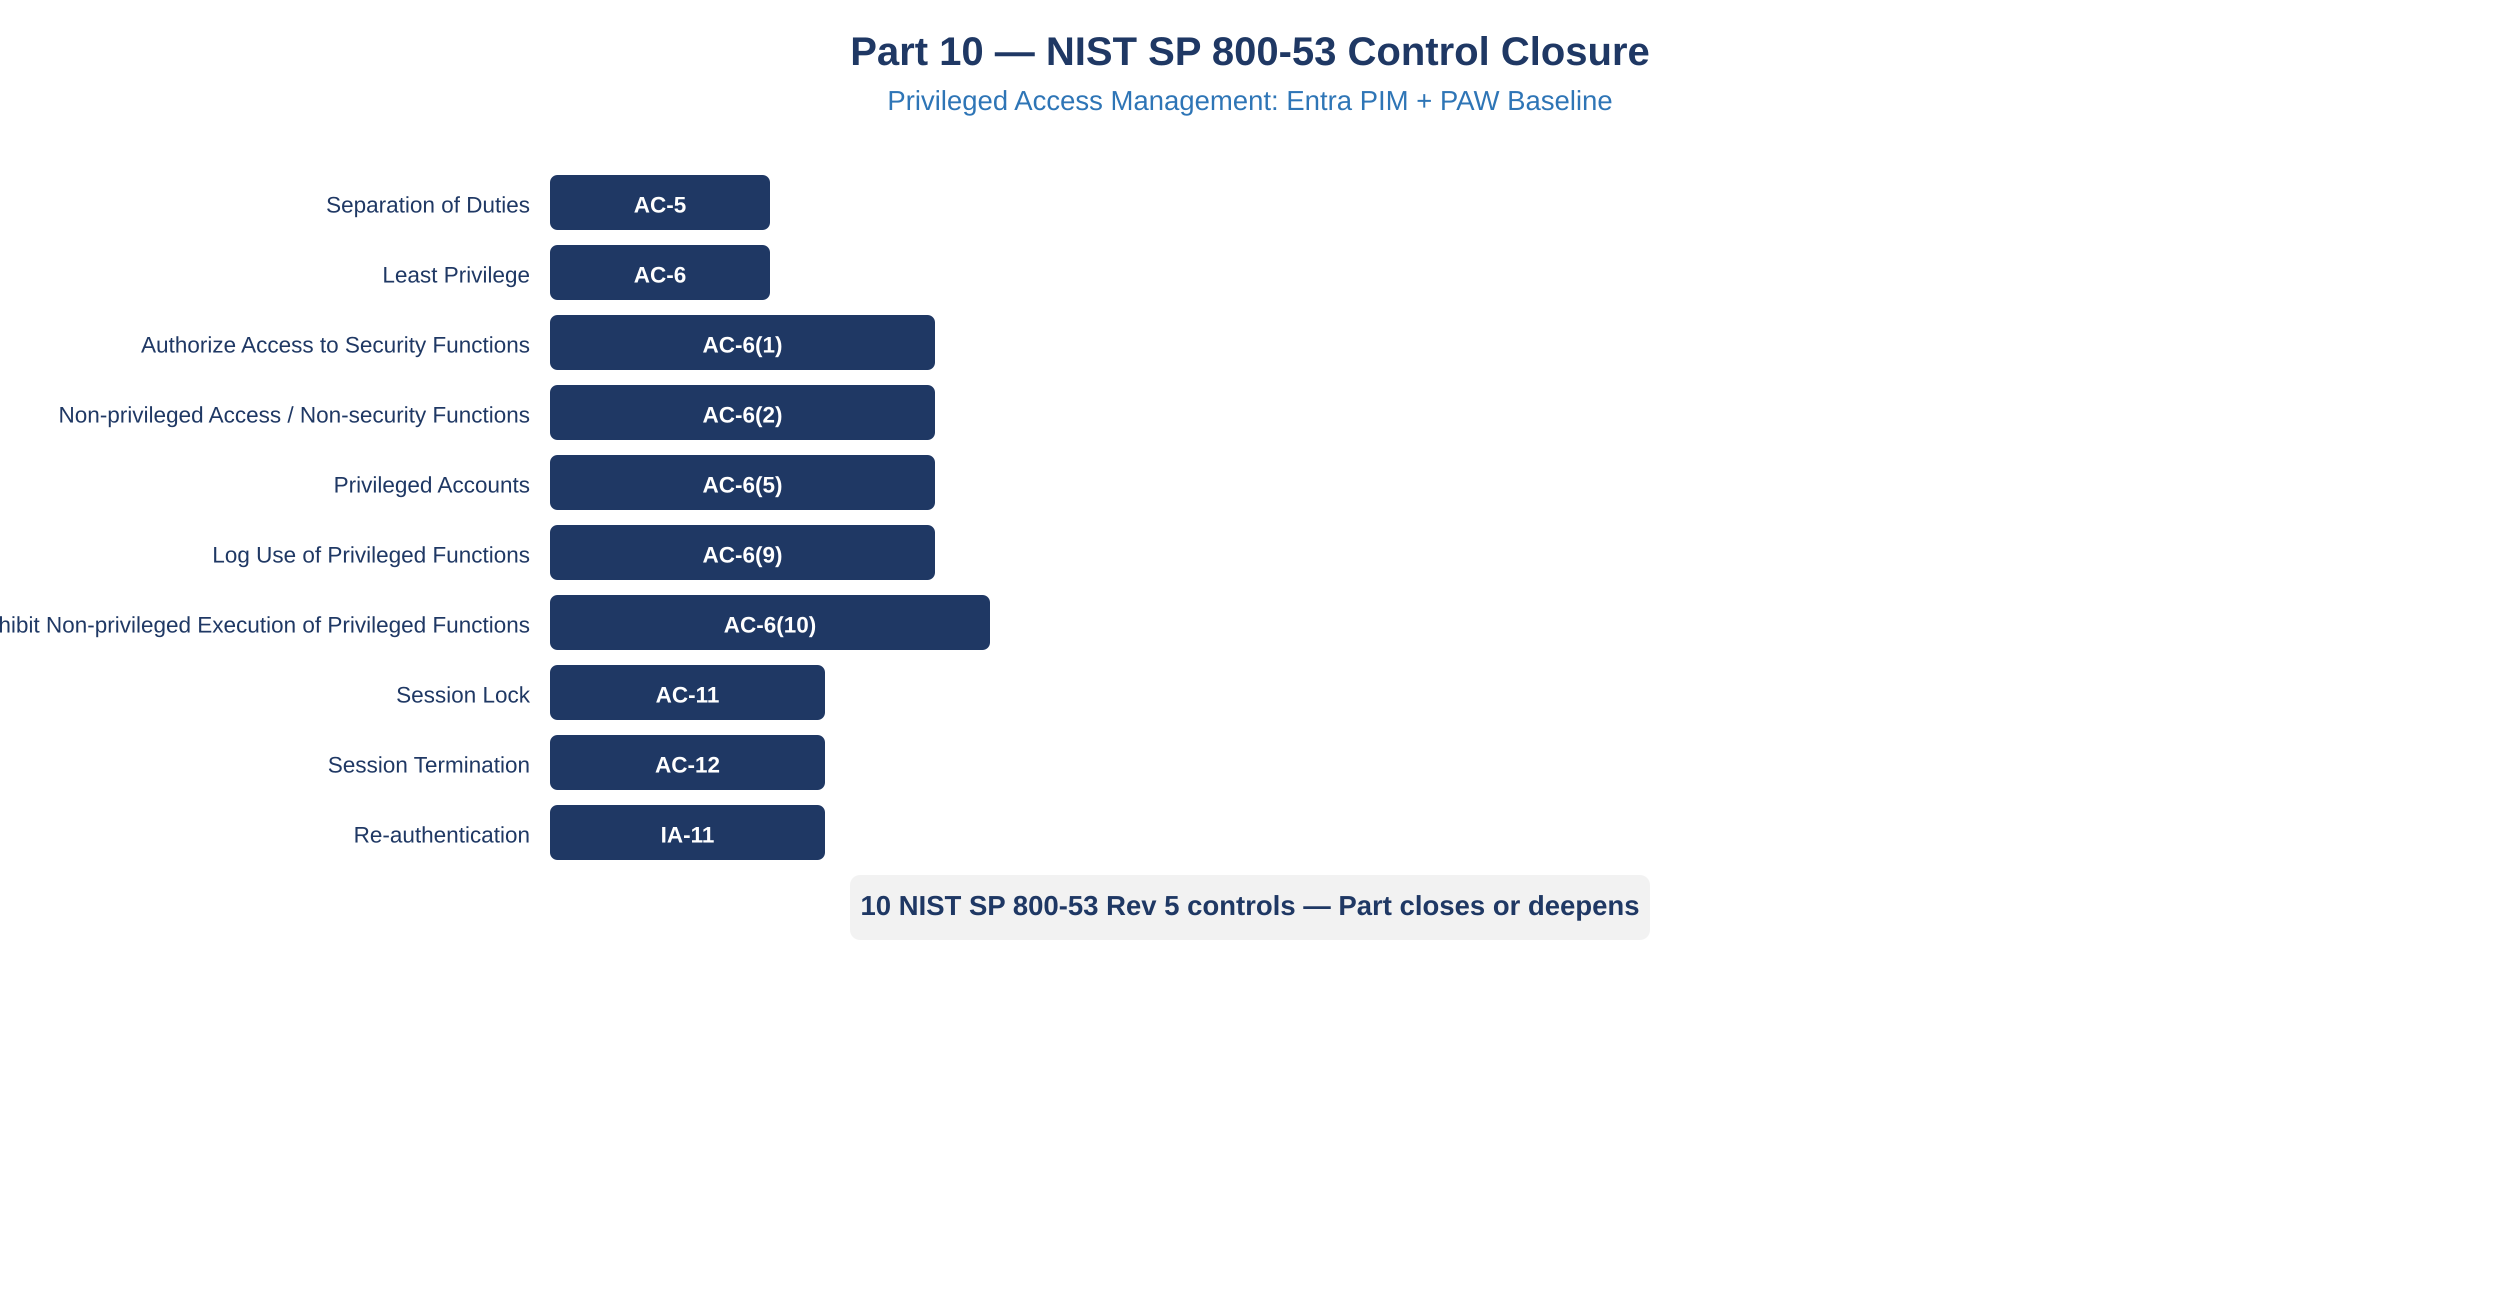
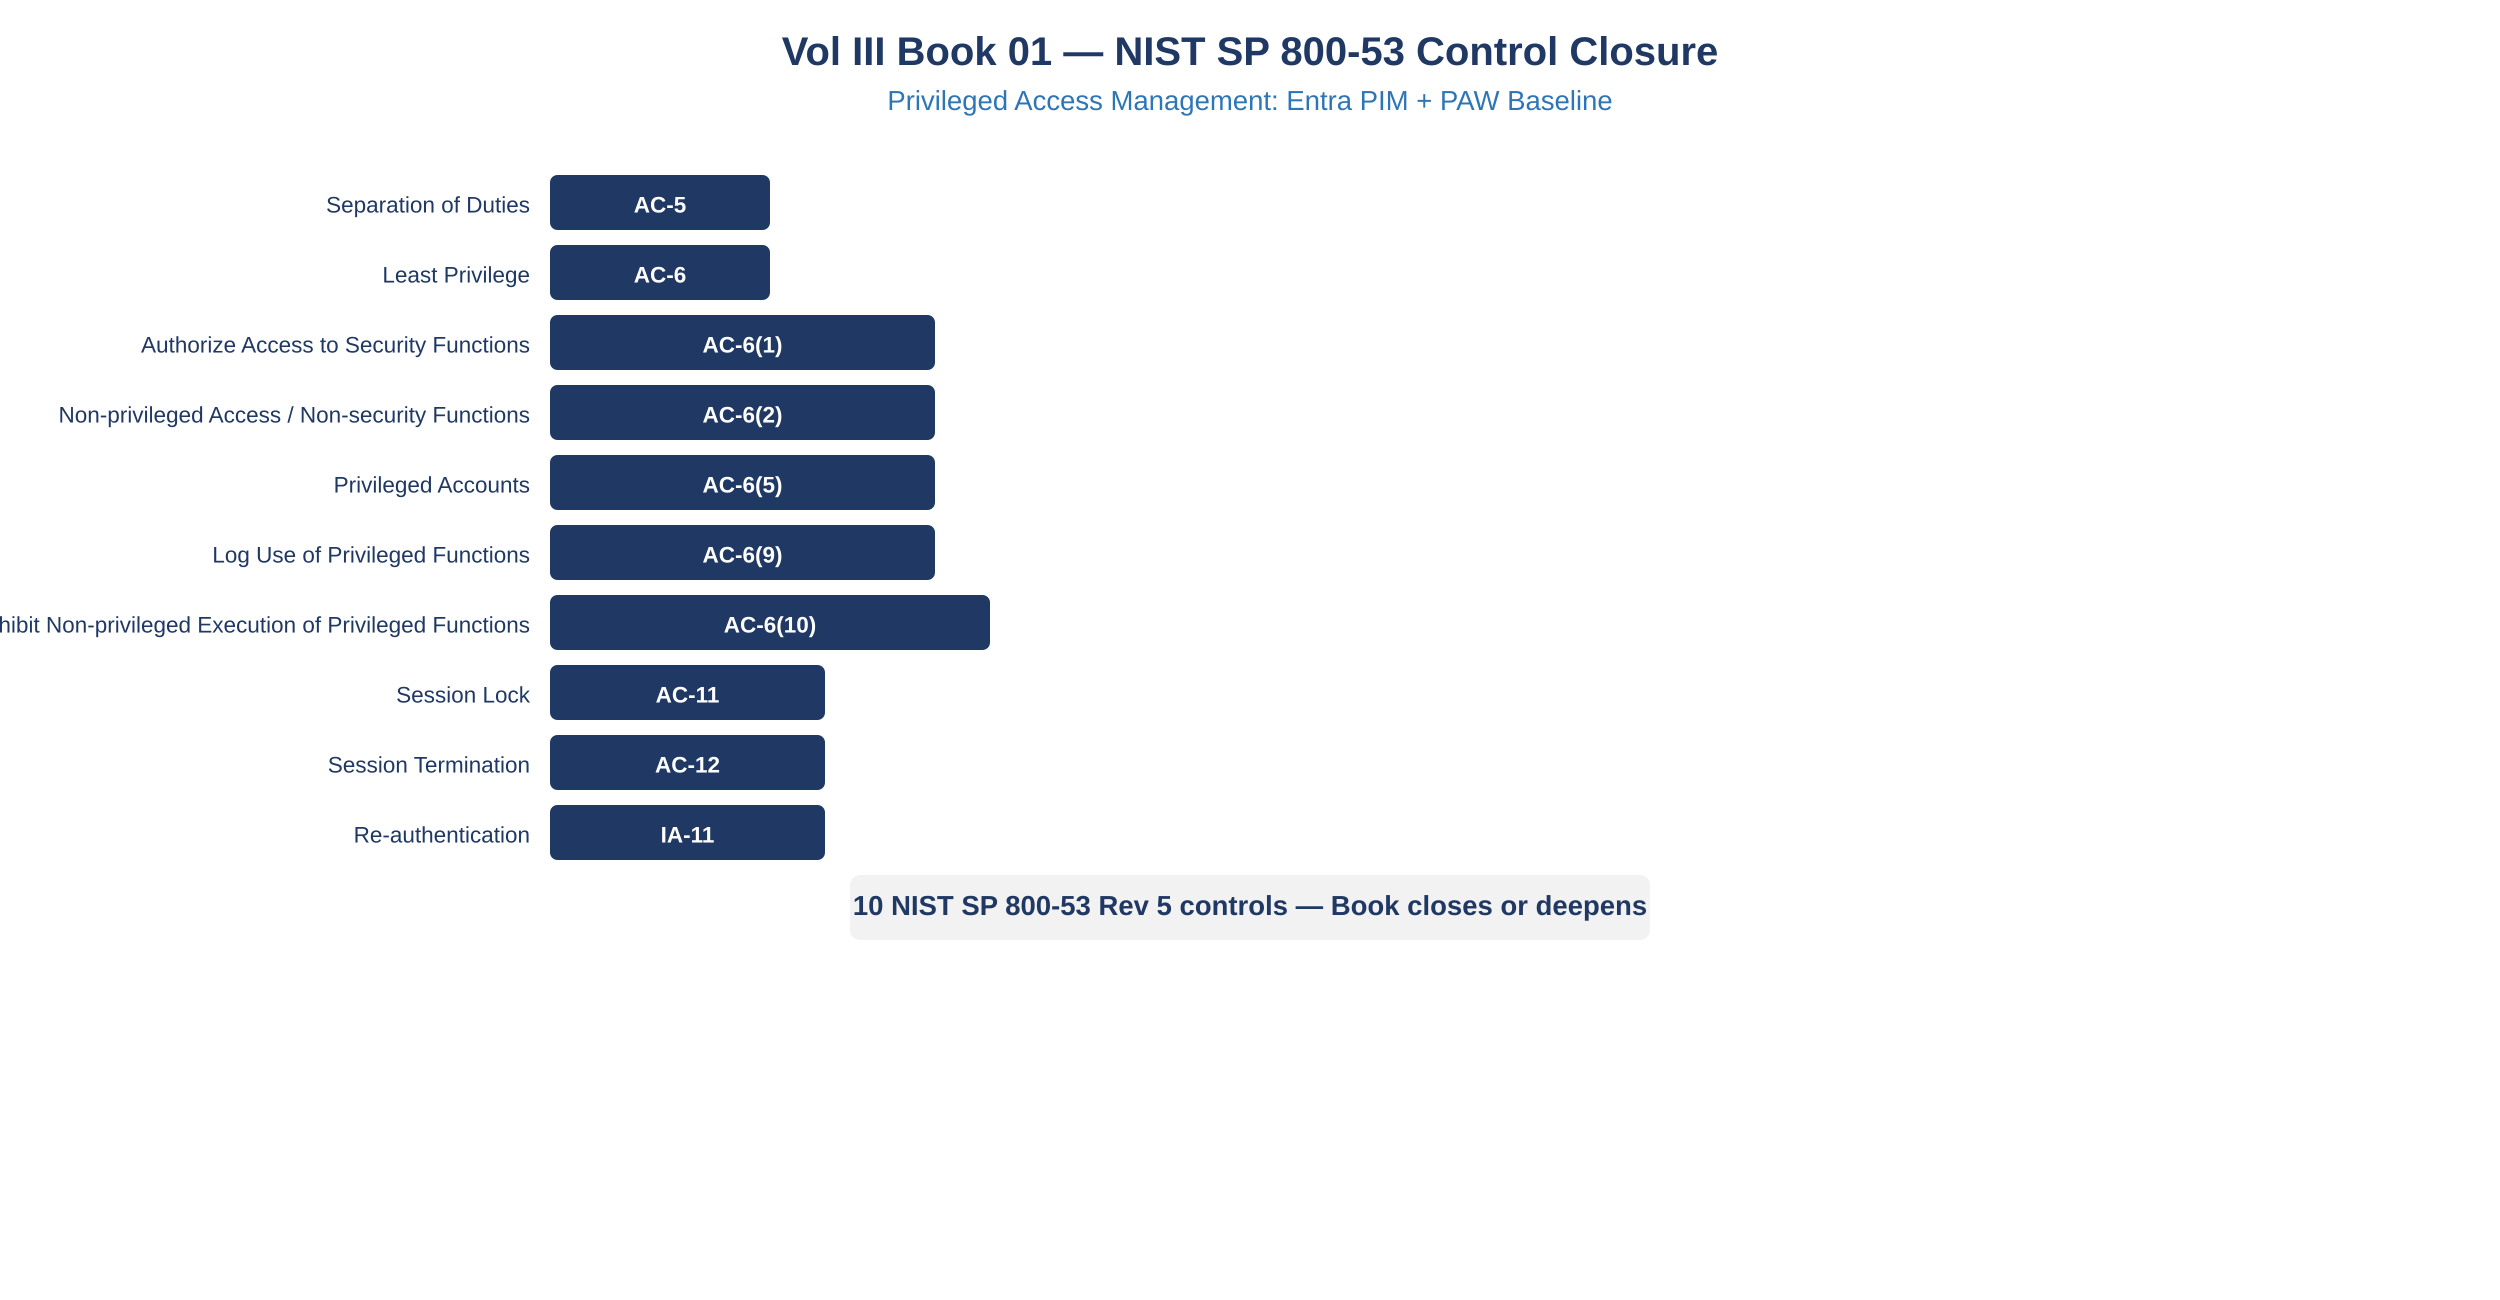
<svg xmlns="http://www.w3.org/2000/svg" viewBox="0 0 1000 520" style="font-family:Arial,sans-serif;background:#FFFFFF;">
  <rect width="1000" height="520" fill="#FFFFFF" />
  <defs>
    <marker id="arw" markerWidth="8" markerHeight="8" refX="6" refY="3" orient="auto">
      <path d="M0,0 L0,6 L8,3 z" fill="#999" />
    </marker>
    <marker id="arww" markerWidth="8" markerHeight="8" refX="6" refY="3" orient="auto">
      <path d="M0,0 L0,6 L8,3 z" fill="#fff" />
    </marker>
  </defs>
-   <text x="500" y="26" text-anchor="middle" font-size="16" font-weight="bold" font-style="normal" fill="#1F3864">Part 10 — NIST SP 800-53 Control Closure</text>
+   <text x="500" y="26" text-anchor="middle" font-size="16" font-weight="bold" font-style="normal" fill="#1F3864">Vol III Book 01 — NIST SP 800-53 Control Closure</text>
  <text x="500" y="44" text-anchor="middle" font-size="11" font-weight="normal" font-style="normal" fill="#2E75B6">Privileged Access Management: Entra PIM + PAW Baseline</text>
  <rect x="220" y="70" width="88" height="22" rx="3" fill="#1F3864" />
  <text x="264" y="85" text-anchor="middle" font-size="9" font-weight="bold" font-style="normal" fill="#FFFFFF">AC-5</text>
  <text x="212" y="85" text-anchor="end" font-size="9" font-weight="normal" font-style="normal" fill="#1F3864">Separation of Duties</text>
  <rect x="220" y="98" width="88" height="22" rx="3" fill="#1F3864" />
  <text x="264" y="113" text-anchor="middle" font-size="9" font-weight="bold" font-style="normal" fill="#FFFFFF">AC-6</text>
  <text x="212" y="113" text-anchor="end" font-size="9" font-weight="normal" font-style="normal" fill="#1F3864">Least Privilege</text>
  <rect x="220" y="126" width="154" height="22" rx="3" fill="#1F3864" />
  <text x="297" y="141" text-anchor="middle" font-size="9" font-weight="bold" font-style="normal" fill="#FFFFFF">AC-6(1)</text>
  <text x="212" y="141" text-anchor="end" font-size="9" font-weight="normal" font-style="normal" fill="#1F3864">Authorize Access to Security Functions</text>
  <rect x="220" y="154" width="154" height="22" rx="3" fill="#1F3864" />
  <text x="297" y="169" text-anchor="middle" font-size="9" font-weight="bold" font-style="normal" fill="#FFFFFF">AC-6(2)</text>
  <text x="212" y="169" text-anchor="end" font-size="9" font-weight="normal" font-style="normal" fill="#1F3864">Non-privileged Access / Non-security Functions</text>
  <rect x="220" y="182" width="154" height="22" rx="3" fill="#1F3864" />
  <text x="297" y="197" text-anchor="middle" font-size="9" font-weight="bold" font-style="normal" fill="#FFFFFF">AC-6(5)</text>
  <text x="212" y="197" text-anchor="end" font-size="9" font-weight="normal" font-style="normal" fill="#1F3864">Privileged Accounts</text>
  <rect x="220" y="210" width="154" height="22" rx="3" fill="#1F3864" />
  <text x="297" y="225" text-anchor="middle" font-size="9" font-weight="bold" font-style="normal" fill="#FFFFFF">AC-6(9)</text>
  <text x="212" y="225" text-anchor="end" font-size="9" font-weight="normal" font-style="normal" fill="#1F3864">Log Use of Privileged Functions</text>
  <rect x="220" y="238" width="176" height="22" rx="3" fill="#1F3864" />
  <text x="308" y="253" text-anchor="middle" font-size="9" font-weight="bold" font-style="normal" fill="#FFFFFF">AC-6(10)</text>
  <text x="212" y="253" text-anchor="end" font-size="9" font-weight="normal" font-style="normal" fill="#1F3864">Prohibit Non-privileged Execution of Privileged Functions</text>
  <rect x="220" y="266" width="110" height="22" rx="3" fill="#1F3864" />
  <text x="275" y="281" text-anchor="middle" font-size="9" font-weight="bold" font-style="normal" fill="#FFFFFF">AC-11</text>
  <text x="212" y="281" text-anchor="end" font-size="9" font-weight="normal" font-style="normal" fill="#1F3864">Session Lock</text>
  <rect x="220" y="294" width="110" height="22" rx="3" fill="#1F3864" />
  <text x="275" y="309" text-anchor="middle" font-size="9" font-weight="bold" font-style="normal" fill="#FFFFFF">AC-12</text>
  <text x="212" y="309" text-anchor="end" font-size="9" font-weight="normal" font-style="normal" fill="#1F3864">Session Termination</text>
  <rect x="220" y="322" width="110" height="22" rx="3" fill="#1F3864" />
  <text x="275" y="337" text-anchor="middle" font-size="9" font-weight="bold" font-style="normal" fill="#FFFFFF">IA-11</text>
  <text x="212" y="337" text-anchor="end" font-size="9" font-weight="normal" font-style="normal" fill="#1F3864">Re-authentication</text>
  <rect x="340" y="350" width="320" height="26" rx="4" fill="#F2F2F2" />
-   <text x="500" y="366" text-anchor="middle" font-size="11" font-weight="bold" font-style="normal" fill="#1F3864">10 NIST SP 800-53 Rev 5 controls — Part closes or deepens</text>
+   <text x="500" y="366" text-anchor="middle" font-size="11" font-weight="bold" font-style="normal" fill="#1F3864">10 NIST SP 800-53 Rev 5 controls — Book closes or deepens</text>
</svg>
